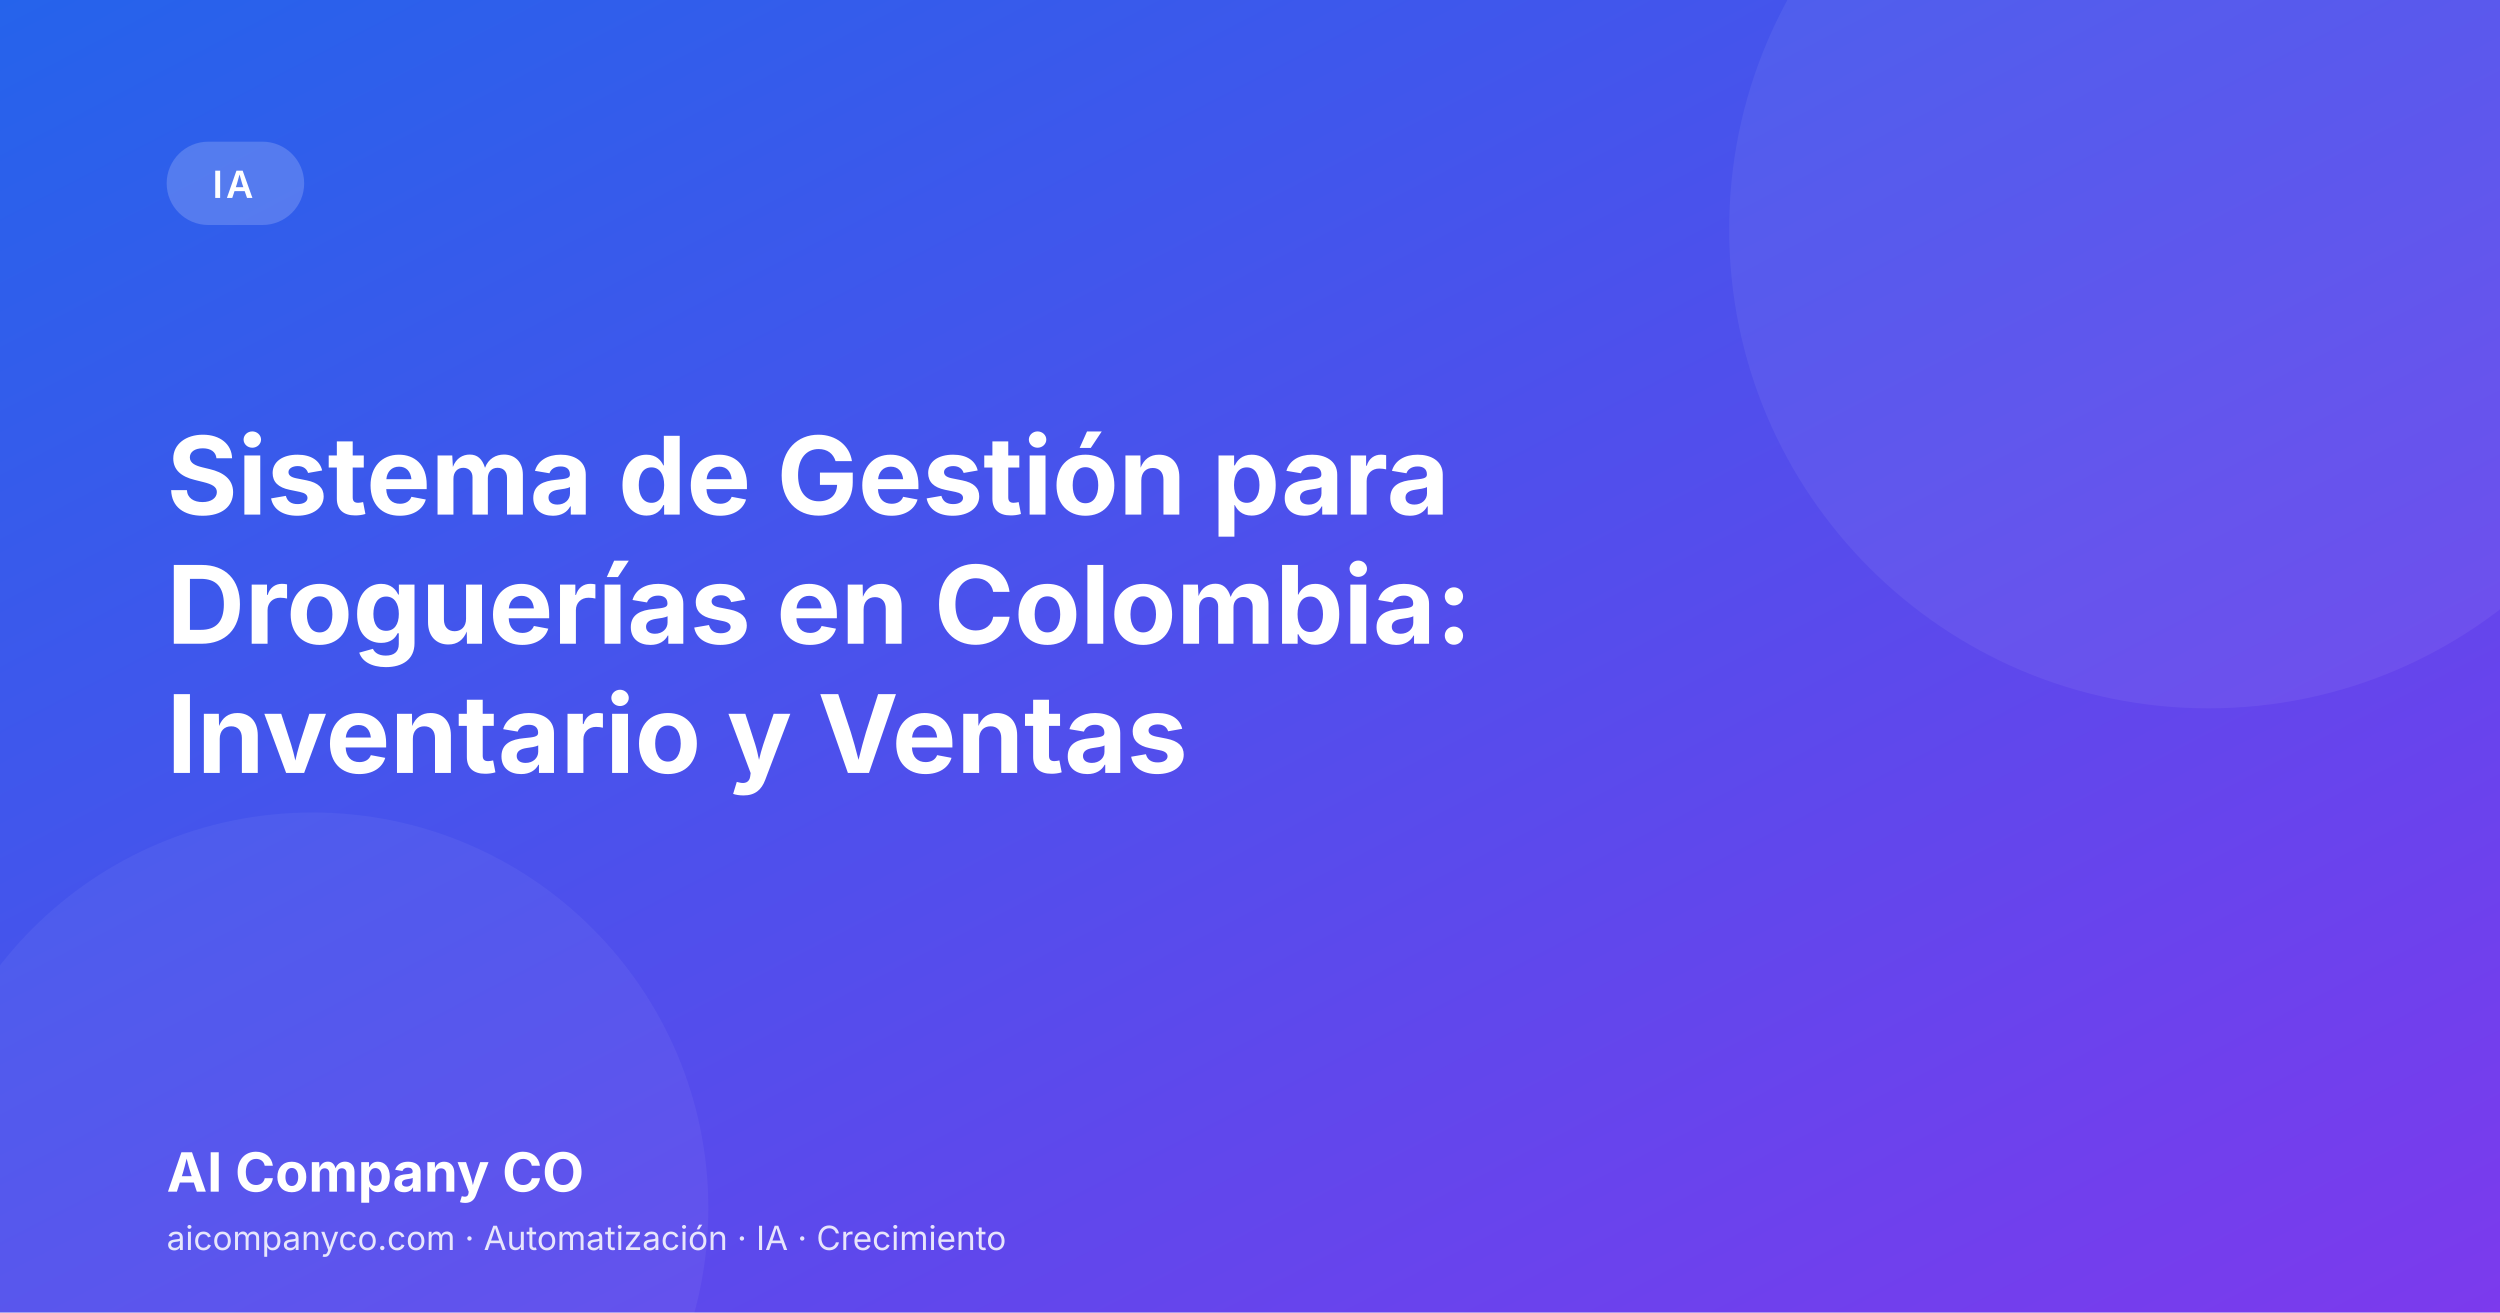
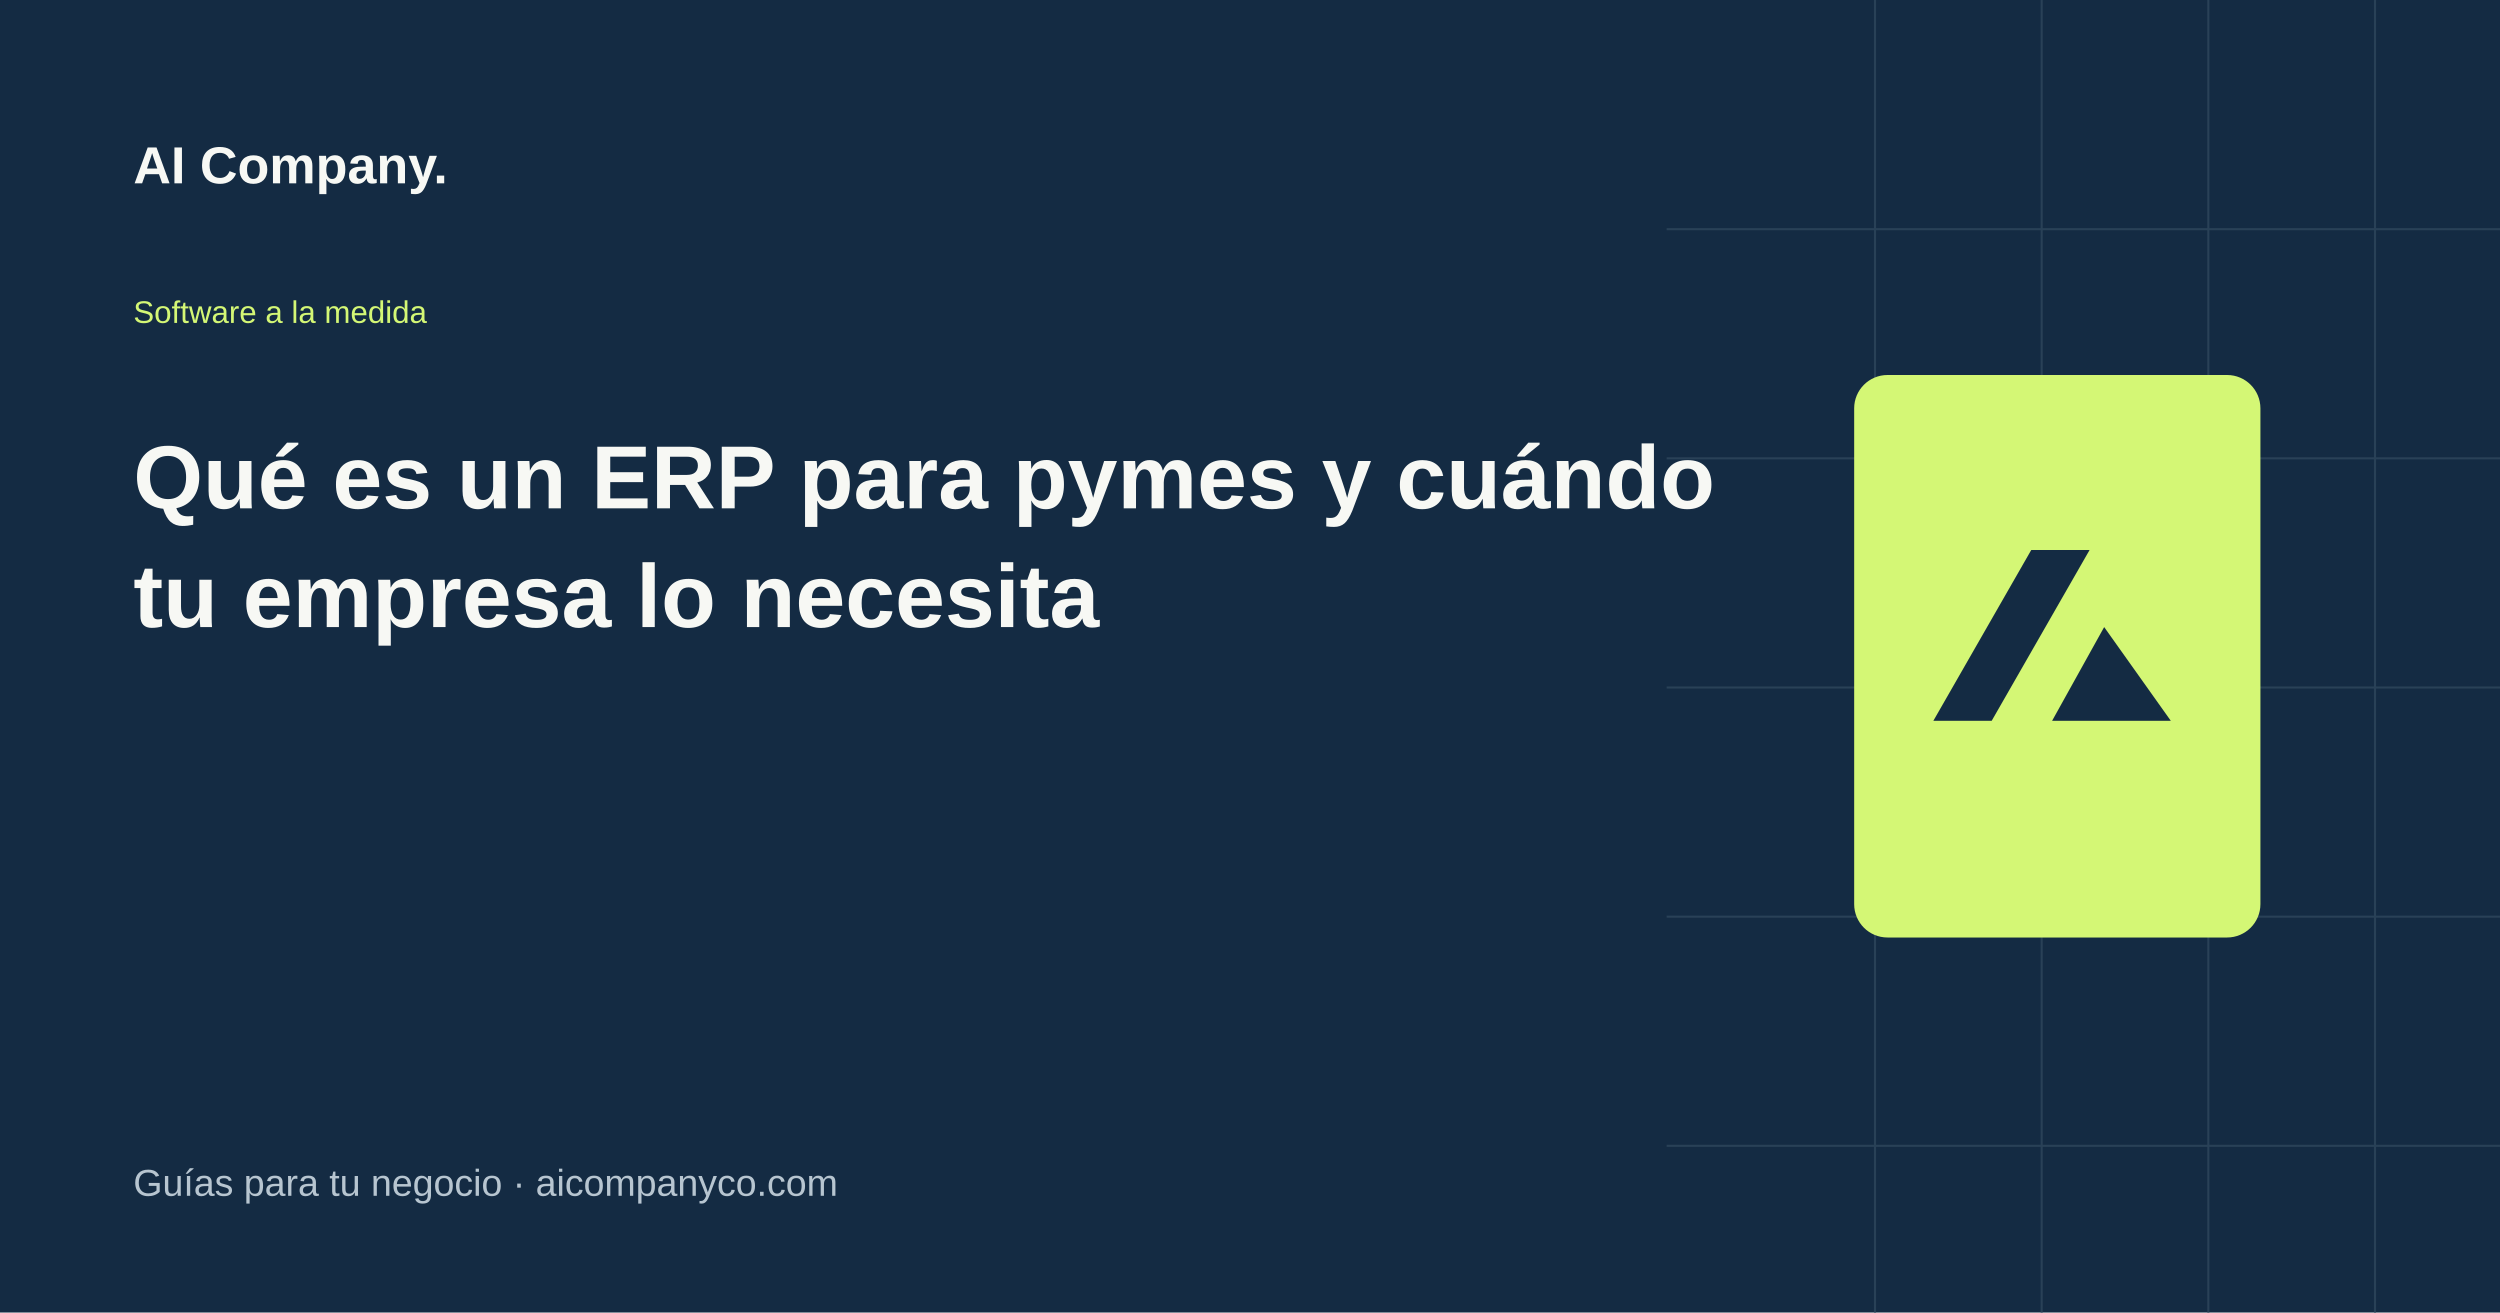
- <svg xmlns="http://www.w3.org/2000/svg" width="1200" height="630" viewBox="0 0 1200 630" role="img" aria-label="Sistema de Gestión para Droguerías en Colombia: Inventario y Ventas">
-   <defs>
-     <linearGradient id="bg" x1="0" y1="0" x2="1" y2="1">
-       <stop offset="0" stop-color="#2563EB" />
-       <stop offset="1" stop-color="#7C3AED" />
-     </linearGradient>
-   </defs>
-   <rect width="1200" height="630" fill="url(#bg)" />
-   <circle cx="1060" cy="110" r="230" fill="#ffffff" opacity="0.06" />
-   <circle cx="150" cy="580" r="190" fill="#ffffff" opacity="0.05" />
-   <rect x="80" y="68" width="66" height="40" rx="20" fill="#ffffff" opacity="0.18" />
-   <text x="102" y="95" font-family="Inter, Arial, sans-serif" font-size="18" font-weight="600" fill="#ffffff" letter-spacing="1.5">IA</text>
-   <text font-family="'Space Grotesk', Inter, Arial, sans-serif" font-size="52" font-weight="700" fill="#ffffff">
-     <tspan x="80" y="247">Sistema de Gestión para</tspan>
-     <tspan x="80" y="309">Droguerías en Colombia:</tspan>
-     <tspan x="80" y="371">Inventario y Ventas</tspan>
+ <svg xmlns="http://www.w3.org/2000/svg" width="1200" height="630" viewBox="0 0 1200 630">
+   <rect width="1200" height="630" fill="#142b43" />
+   <path d="M900 0v630M980 0v630M1060 0v630M1140 0v630M800 110h400M800 220h400M800 330h400M800 440h400M800 550h400" stroke="#294157" />
+   <rect x="890" y="180" width="195" height="270" rx="16" fill="#d4f775" />
+   <path d="m928 346 47-82h28l-47 82zm57 0 25-45 32 45z" fill="#142b43" />
+   <text x="64" y="88" font-family="Arial,sans-serif" font-size="25" font-weight="700" fill="#f7f8f4">AI Company.</text>
+   <text x="64" y="155" font-family="Arial,sans-serif" font-size="15" fill="#d4f775">Software a la medida</text>
+   <text x="64" y="244" font-family="Arial,sans-serif" font-size="43" font-weight="700" fill="#f7f8f4">
+     <tspan x="64" dy="0">Qué es un ERP para pymes y cuándo</tspan>
+     <tspan x="64" dy="57">tu empresa lo necesita</tspan>
  </text>
-   <text x="80" y="572" font-family="Inter, Arial, sans-serif" font-size="26" font-weight="700" fill="#ffffff">AI Company CO</text>
-   <text x="80" y="600" font-family="Inter, Arial, sans-serif" font-size="16" fill="#ffffff" opacity="0.85">aicompanyco.com · Automatización · IA · Crecimiento</text>
+   <text x="64" y="574" font-family="Arial,sans-serif" font-size="18" fill="#b7c5d0">Guías para tu negocio · aicompanyco.com</text>
</svg>
